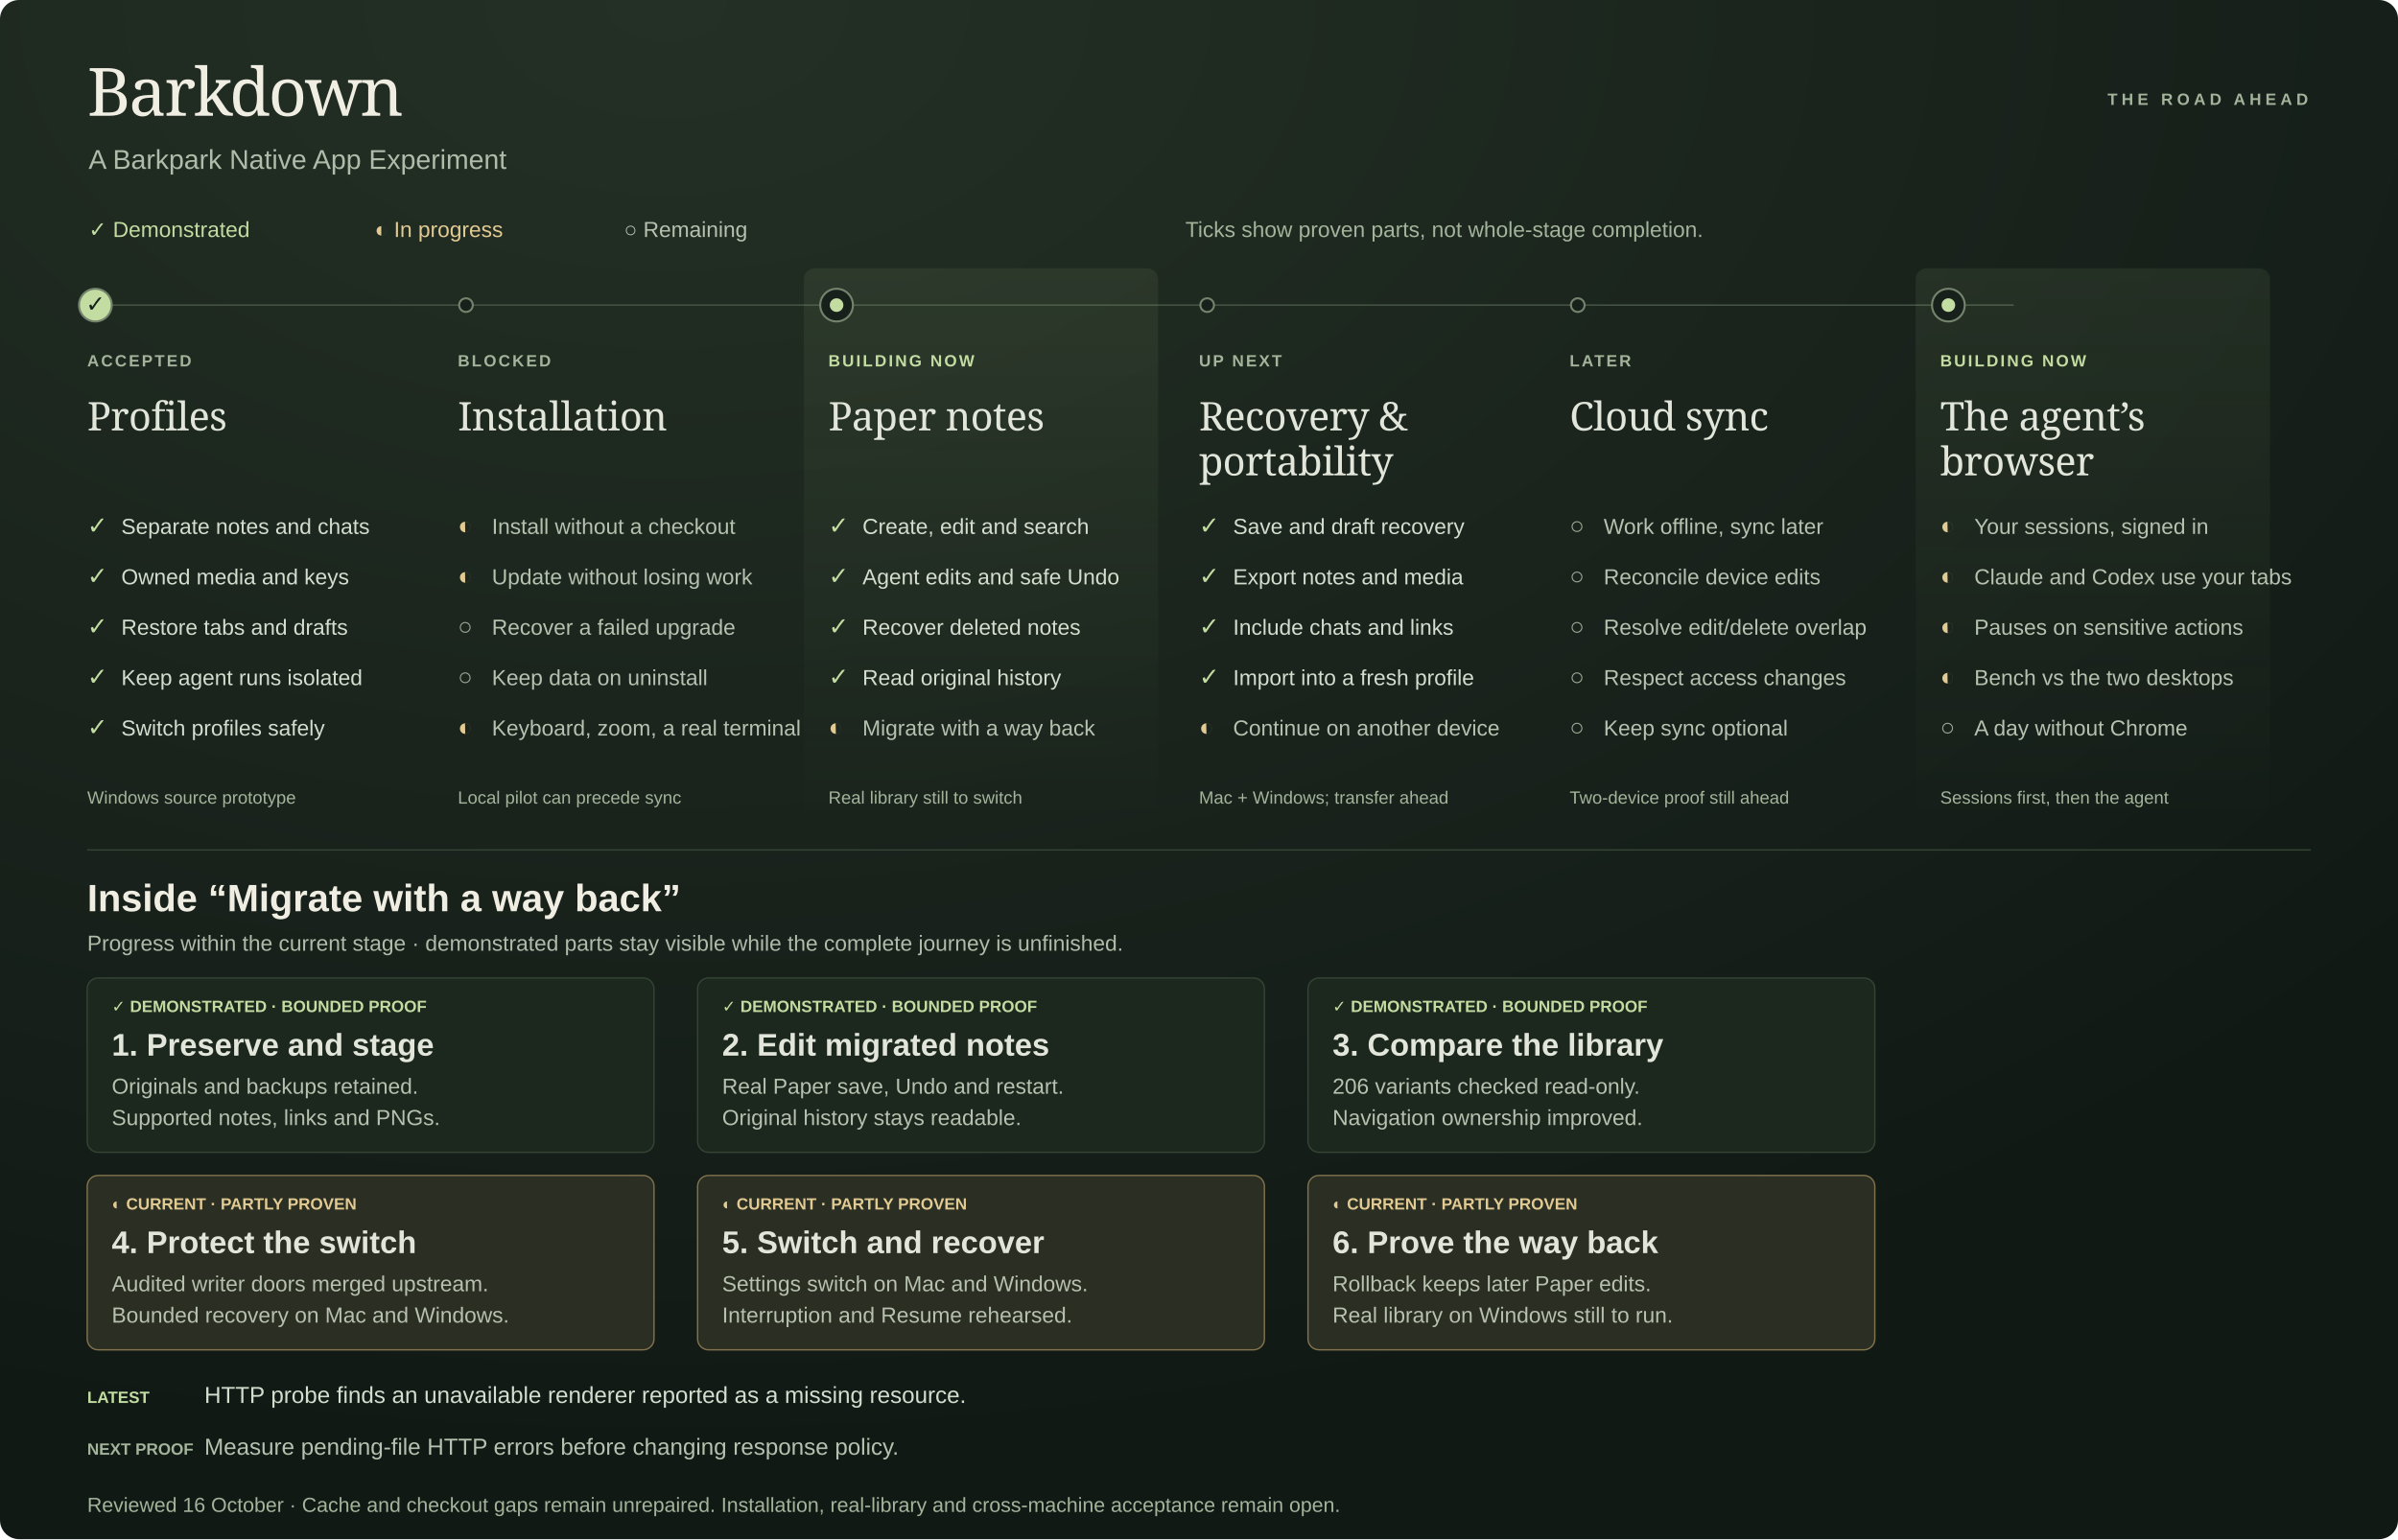
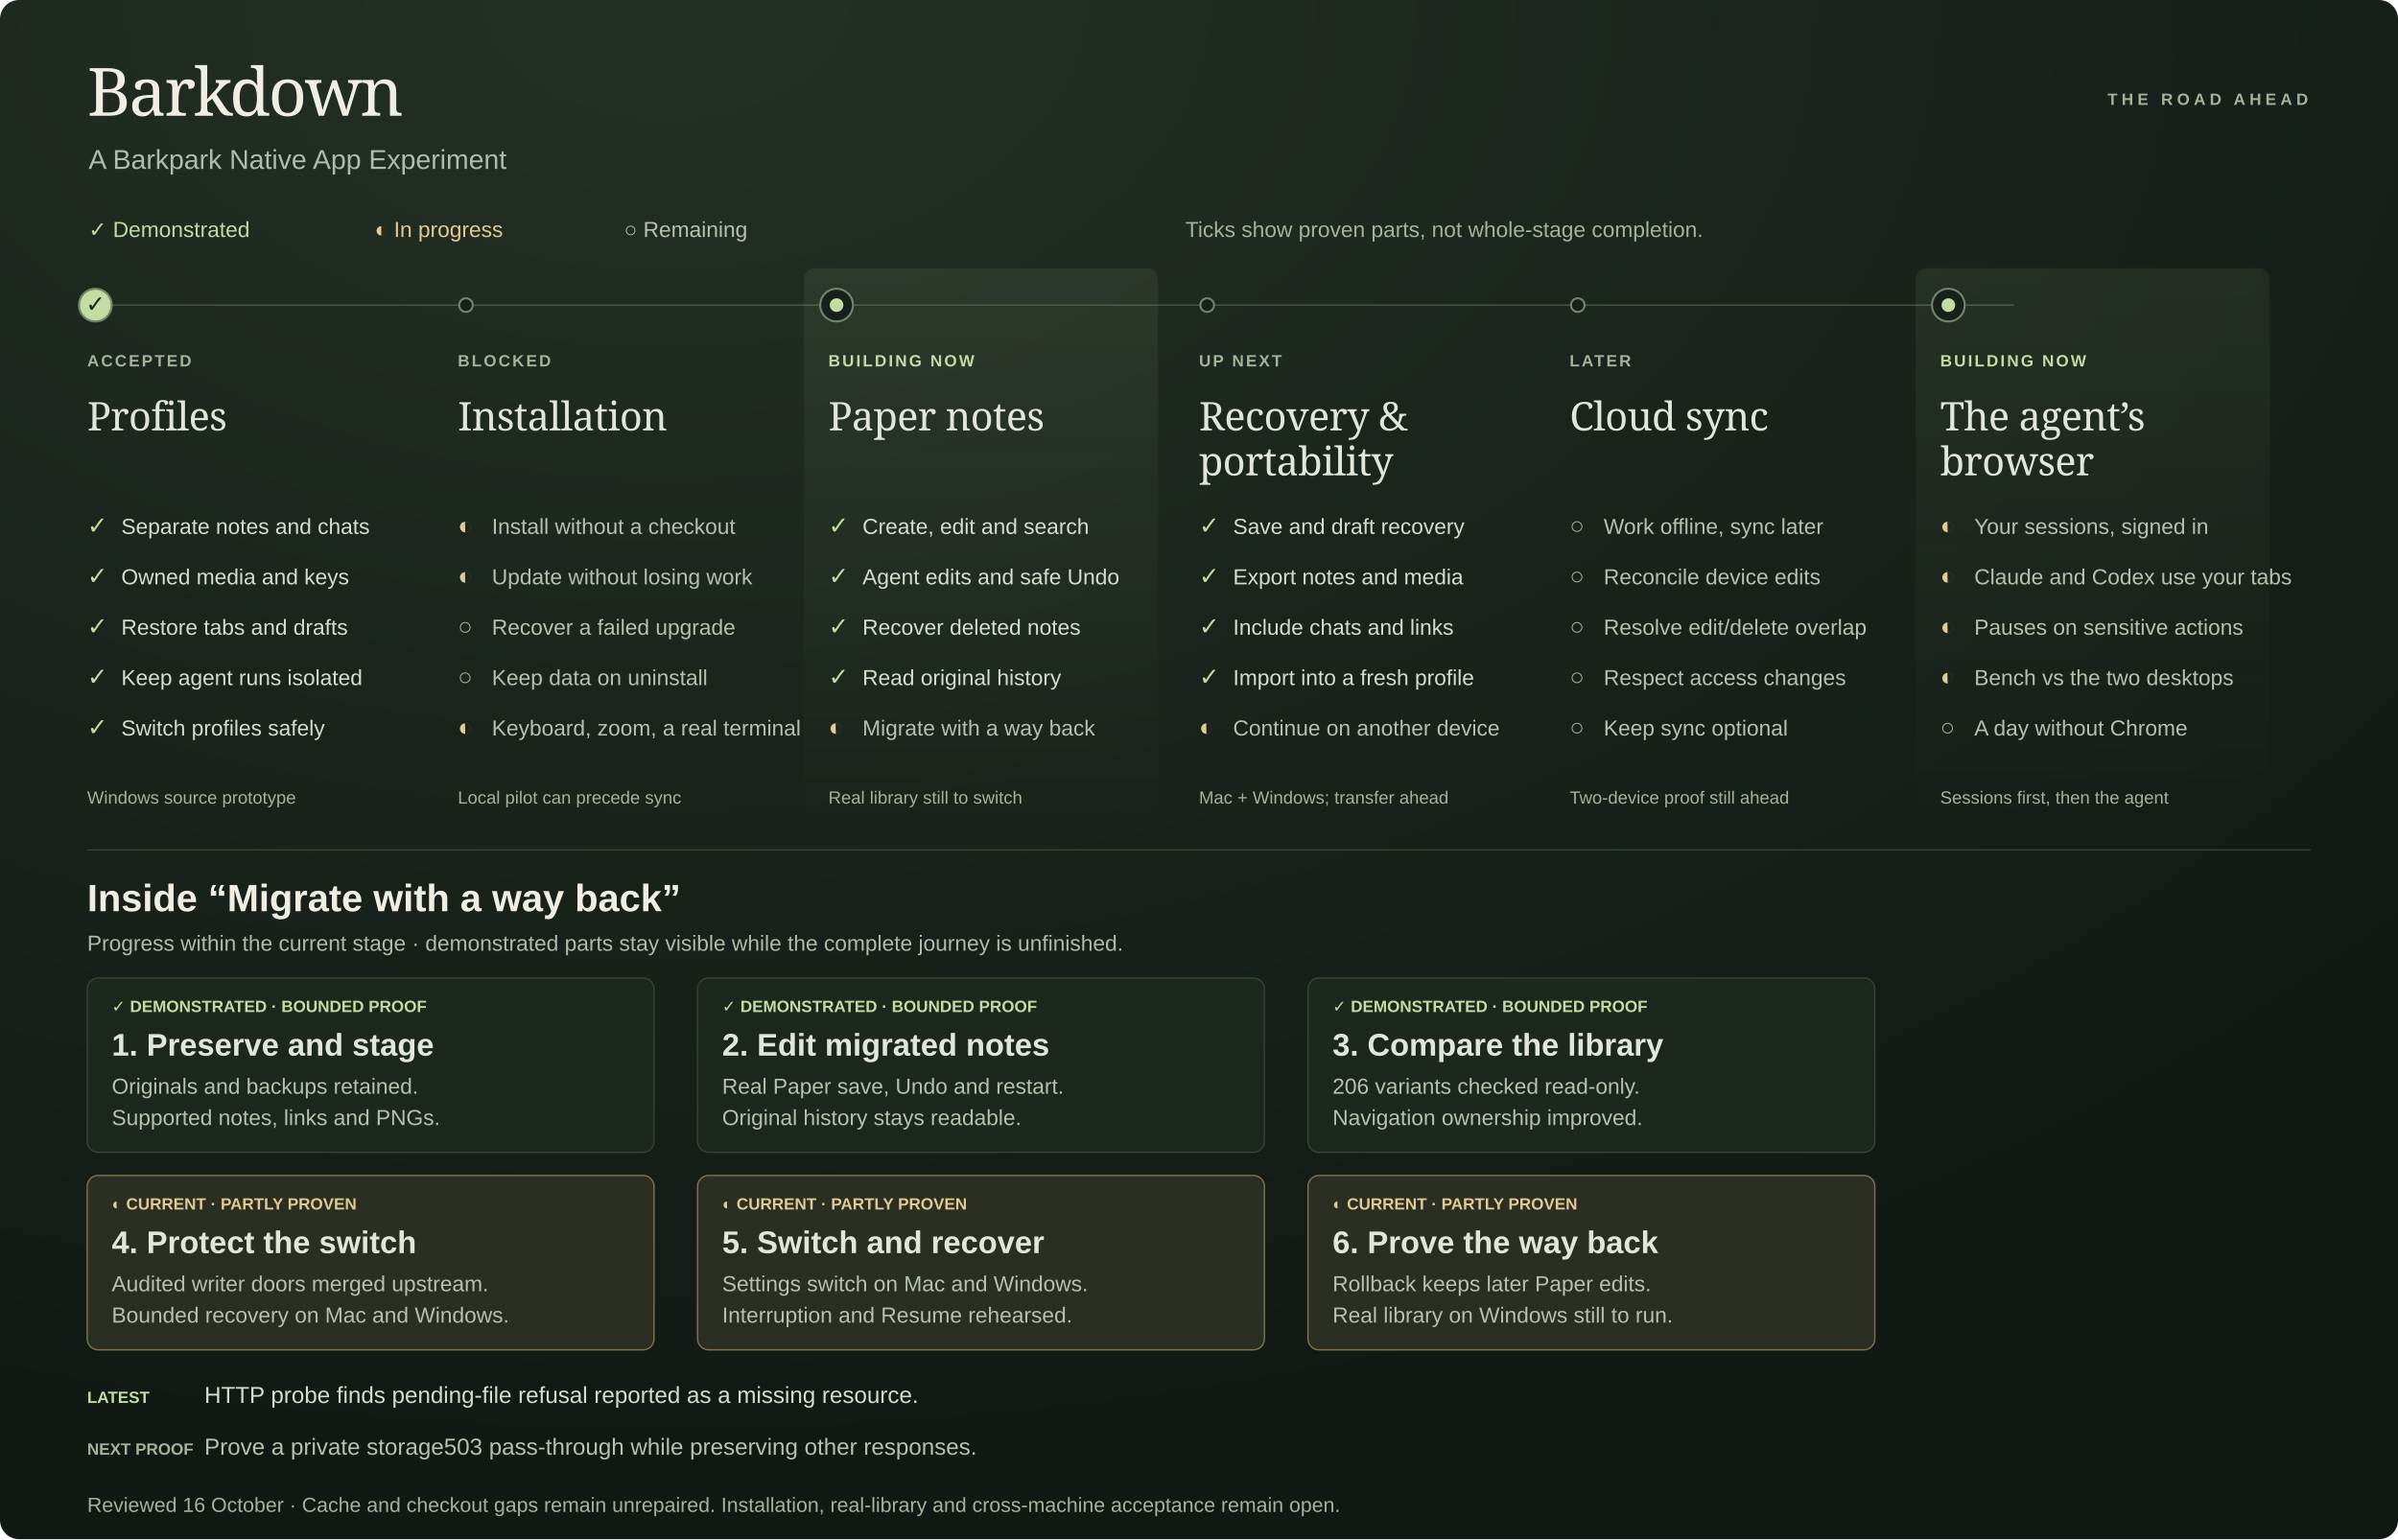
<svg xmlns="http://www.w3.org/2000/svg" width="1760" height="1130" viewBox="0 0 1760 1130" role="img" aria-labelledby="title desc">
  <defs>
    <radialGradient id="background" cx="28%" cy="0%" r="95%">
      <stop stop-color="#243025" />
      <stop offset="1" stop-color="#111915" />
    </radialGradient>
    <linearGradient id="focus" x2="0" y2="1">
      <stop stop-color="#a9c787" stop-opacity=".09" />
      <stop offset="1" stop-color="#a9c787" stop-opacity="0" />
    </linearGradient>
  </defs>
  <g font-family="Segoe UI, Arial, sans-serif">
    <rect width="1760" height="1130" rx="14" fill="url(#background)" />
    <text x="64" y="85" font-family="Georgia, serif" font-size="49" letter-spacing="-1.5" fill="#f0eee2">Barkdown</text>
    <text x="65" y="124" font-size="20" fill="#afbcaa" font-weight="400">A Barkpark Native App Experiment</text>
    <text x="1694" y="77" text-anchor="end" font-size="12" font-weight="600" letter-spacing="3" fill="#a3b49b">THE ROAD AHEAD</text>
    <text x="65" y="174" font-size="16" fill="#c2dca1" font-weight="400">✓  Demonstrated</text>
    <text x="275" y="174" font-size="16" fill="#e2ca93" font-weight="400">◐  In progress</text>
    <text x="458" y="174" font-size="16" fill="#b6c1af" font-weight="400">○  Remaining</text>
    <text x="870" y="174" font-size="16" fill="#a3b49b" font-weight="400">Ticks show proven parts, not whole-stage completion.</text>
    <path d="M70 224H1478" stroke="#475747" stroke-width="1" />
    <g data-phase="P1">
      <circle cx="70" cy="224" r="12" fill="#c2dca1" stroke="#73836c" stroke-width="1.5" />
      <text x="63" y="229" font-size="17" fill="#17201a" font-weight="600">✓</text>
      <text x="64" y="269" font-size="12" letter-spacing="1.5" font-weight="600" fill="#a3b49b">ACCEPTED</text>
      <text x="64" y="316" dy="0" font-family="Georgia, serif" font-size="29" letter-spacing="-.4" fill="#e2e6da">Profiles</text>
      <text x="64" y="392" font-size="18" fill="#c2dca1" font-weight="600">✓</text>
      <text x="89" y="392" font-size="16" fill="#d4ddce" font-weight="400">Separate notes and chats</text>
      <text x="64" y="429" font-size="18" fill="#c2dca1" font-weight="600">✓</text>
      <text x="89" y="429" font-size="16" fill="#d4ddce" font-weight="400">Owned media and keys</text>
      <text x="64" y="466" font-size="18" fill="#c2dca1" font-weight="600">✓</text>
      <text x="89" y="466" font-size="16" fill="#d4ddce" font-weight="400">Restore tabs and drafts</text>
      <text x="64" y="503" font-size="18" fill="#c2dca1" font-weight="600">✓</text>
      <text x="89" y="503" font-size="16" fill="#d4ddce" font-weight="400">Keep agent runs isolated</text>
      <text x="64" y="540" font-size="18" fill="#c2dca1" font-weight="600">✓</text>
      <text x="89" y="540" font-size="16" fill="#d4ddce" font-weight="400">Switch profiles safely</text>
      <text x="64" y="590" font-size="13" fill="#a3b49b" font-weight="400">Windows source prototype</text>
    </g>
    <g data-phase="P5">
      <circle cx="342" cy="224" r="5" fill="#17201a" stroke="#73836c" stroke-width="1.5" />
      <text x="336" y="269" font-size="12" letter-spacing="1.5" font-weight="600" fill="#a3b49b">BLOCKED</text>
      <text x="336" y="316" dy="0" font-family="Georgia, serif" font-size="29" letter-spacing="-.4" fill="#e2e6da">Installation</text>
      <text x="336" y="392" font-size="18" fill="#e2ca93" font-weight="600">◐</text>
      <text x="361" y="392" font-size="16" fill="#b6c1af" font-weight="400">Install without a checkout</text>
      <text x="336" y="429" font-size="18" fill="#e2ca93" font-weight="600">◐</text>
      <text x="361" y="429" font-size="16" fill="#b6c1af" font-weight="400">Update without losing work</text>
      <text x="336" y="466" font-size="18" fill="#9fac99" font-weight="600">○</text>
      <text x="361" y="466" font-size="16" fill="#b6c1af" font-weight="400">Recover a failed upgrade</text>
      <text x="336" y="503" font-size="18" fill="#9fac99" font-weight="600">○</text>
      <text x="361" y="503" font-size="16" fill="#b6c1af" font-weight="400">Keep data on uninstall</text>
      <text x="336" y="540" font-size="18" fill="#e2ca93" font-weight="600">◐</text>
      <text x="361" y="540" font-size="16" fill="#b6c1af" font-weight="400">Keyboard, zoom, a real terminal</text>
      <text x="336" y="590" font-size="13" fill="#a3b49b" font-weight="400">Local pilot can precede sync</text>
    </g>
    <g data-phase="P2">
      <rect x="590" y="197" width="260" height="410" rx="8" fill="url(#focus)" />
      <circle cx="614" cy="224" r="12" fill="#17201a" stroke="#73836c" stroke-width="1.5" />
      <circle cx="614" cy="224" r="5" fill="#c2dca1" />
      <text x="608" y="269" font-size="12" letter-spacing="1.5" font-weight="600" fill="#c2dca1">BUILDING NOW</text>
      <text x="608" y="316" dy="0" font-family="Georgia, serif" font-size="29" letter-spacing="-.4" fill="#e2e6da">Paper notes</text>
      <text x="608" y="392" font-size="18" fill="#c2dca1" font-weight="600">✓</text>
      <text x="633" y="392" font-size="16" fill="#d4ddce" font-weight="400">Create, edit and search</text>
      <text x="608" y="429" font-size="18" fill="#c2dca1" font-weight="600">✓</text>
      <text x="633" y="429" font-size="16" fill="#d4ddce" font-weight="400">Agent edits and safe Undo</text>
      <text x="608" y="466" font-size="18" fill="#c2dca1" font-weight="600">✓</text>
      <text x="633" y="466" font-size="16" fill="#d4ddce" font-weight="400">Recover deleted notes</text>
      <text x="608" y="503" font-size="18" fill="#c2dca1" font-weight="600">✓</text>
      <text x="633" y="503" font-size="16" fill="#d4ddce" font-weight="400">Read original history</text>
      <text x="608" y="540" font-size="18" fill="#e2ca93" font-weight="600">◐</text>
      <text x="633" y="540" font-size="16" fill="#b6c1af" font-weight="400">Migrate with a way back</text>
      <text x="608" y="590" font-size="13" fill="#a3b49b" font-weight="400">Real library still to switch</text>
    </g>
    <g data-phase="P3">
      <circle cx="886" cy="224" r="5" fill="#17201a" stroke="#73836c" stroke-width="1.5" />
      <text x="880" y="269" font-size="12" letter-spacing="1.5" font-weight="600" fill="#a3b49b">UP NEXT</text>
      <text x="880" y="316" dy="0" font-family="Georgia, serif" font-size="29" letter-spacing="-.4" fill="#e2e6da">Recovery &amp;</text>
      <text x="880" y="316" dy="33" font-family="Georgia, serif" font-size="29" letter-spacing="-.4" fill="#e2e6da">portability</text>
      <text x="880" y="392" font-size="18" fill="#c2dca1" font-weight="600">✓</text>
      <text x="905" y="392" font-size="16" fill="#d4ddce" font-weight="400">Save and draft recovery</text>
      <text x="880" y="429" font-size="18" fill="#c2dca1" font-weight="600">✓</text>
      <text x="905" y="429" font-size="16" fill="#d4ddce" font-weight="400">Export notes and media</text>
      <text x="880" y="466" font-size="18" fill="#c2dca1" font-weight="600">✓</text>
      <text x="905" y="466" font-size="16" fill="#d4ddce" font-weight="400">Include chats and links</text>
      <text x="880" y="503" font-size="18" fill="#c2dca1" font-weight="600">✓</text>
      <text x="905" y="503" font-size="16" fill="#d4ddce" font-weight="400">Import into a fresh profile</text>
      <text x="880" y="540" font-size="18" fill="#e2ca93" font-weight="600">◐</text>
      <text x="905" y="540" font-size="16" fill="#b6c1af" font-weight="400">Continue on another device</text>
      <text x="880" y="590" font-size="13" fill="#a3b49b" font-weight="400">Mac + Windows; transfer ahead</text>
    </g>
    <g data-phase="P4">
      <circle cx="1158" cy="224" r="5" fill="#17201a" stroke="#73836c" stroke-width="1.5" />
      <text x="1152" y="269" font-size="12" letter-spacing="1.5" font-weight="600" fill="#a3b49b">LATER</text>
      <text x="1152" y="316" dy="0" font-family="Georgia, serif" font-size="29" letter-spacing="-.4" fill="#e2e6da">Cloud sync</text>
      <text x="1152" y="392" font-size="18" fill="#9fac99" font-weight="600">○</text>
      <text x="1177" y="392" font-size="16" fill="#b6c1af" font-weight="400">Work offline, sync later</text>
      <text x="1152" y="429" font-size="18" fill="#9fac99" font-weight="600">○</text>
      <text x="1177" y="429" font-size="16" fill="#b6c1af" font-weight="400">Reconcile device edits</text>
      <text x="1152" y="466" font-size="18" fill="#9fac99" font-weight="600">○</text>
      <text x="1177" y="466" font-size="16" fill="#b6c1af" font-weight="400">Resolve edit/delete overlap</text>
      <text x="1152" y="503" font-size="18" fill="#9fac99" font-weight="600">○</text>
      <text x="1177" y="503" font-size="16" fill="#b6c1af" font-weight="400">Respect access changes</text>
      <text x="1152" y="540" font-size="18" fill="#9fac99" font-weight="600">○</text>
      <text x="1177" y="540" font-size="16" fill="#b6c1af" font-weight="400">Keep sync optional</text>
      <text x="1152" y="590" font-size="13" fill="#a3b49b" font-weight="400">Two-device proof still ahead</text>
    </g>
    <g data-phase="P6">
      <rect x="1406" y="197" width="260" height="410" rx="8" fill="url(#focus)" />
      <circle cx="1430" cy="224" r="12" fill="#17201a" stroke="#73836c" stroke-width="1.5" />
      <circle cx="1430" cy="224" r="5" fill="#c2dca1" />
      <text x="1424" y="269" font-size="12" letter-spacing="1.5" font-weight="600" fill="#c2dca1">BUILDING NOW</text>
      <text x="1424" y="316" dy="0" font-family="Georgia, serif" font-size="29" letter-spacing="-.4" fill="#e2e6da">The agent’s</text>
      <text x="1424" y="316" dy="33" font-family="Georgia, serif" font-size="29" letter-spacing="-.4" fill="#e2e6da">browser</text>
      <text x="1424" y="392" font-size="18" fill="#e2ca93" font-weight="600">◐</text>
      <text x="1449" y="392" font-size="16" fill="#b6c1af" font-weight="400">Your sessions, signed in</text>
      <text x="1424" y="429" font-size="18" fill="#e2ca93" font-weight="600">◐</text>
      <text x="1449" y="429" font-size="16" fill="#b6c1af" font-weight="400">Claude and Codex use your tabs</text>
      <text x="1424" y="466" font-size="18" fill="#e2ca93" font-weight="600">◐</text>
      <text x="1449" y="466" font-size="16" fill="#b6c1af" font-weight="400">Pauses on sensitive actions</text>
      <text x="1424" y="503" font-size="18" fill="#e2ca93" font-weight="600">◐</text>
      <text x="1449" y="503" font-size="16" fill="#b6c1af" font-weight="400">Bench vs the two desktops</text>
      <text x="1424" y="540" font-size="18" fill="#9fac99" font-weight="600">○</text>
      <text x="1449" y="540" font-size="16" fill="#b6c1af" font-weight="400">A day without Chrome</text>
      <text x="1424" y="590" font-size="13" fill="#a3b49b" font-weight="400">Sessions first, then the agent</text>
    </g>
    <path d="M64 624H1696" stroke="#344435" />
    <text x="64" y="669" font-size="28" fill="#f0eee2" font-weight="600">Inside “Migrate with a way back”</text>
    <text x="64" y="698" font-size="16" fill="#afbcaa" font-weight="400">Progress within the current stage · demonstrated parts stay visible while the complete journey is unfinished.</text>
    <g data-migration-step="1">
      <rect x="64" y="718" width="416" height="128" rx="8" fill="#1c271e" stroke="#344435" />
      <text x="82" y="743" font-size="12" fill="#c2dca1" font-weight="600">✓  DEMONSTRATED · BOUNDED PROOF</text>
      <text x="82" y="775" font-size="23" fill="#e2e6da" font-weight="600">1. Preserve and stage</text>
      <text x="82" y="803" font-size="16" fill="#b6c1af" font-weight="400">Originals and backups retained.</text>
      <text x="82" y="826" font-size="16" fill="#b6c1af" font-weight="400">Supported notes, links and PNGs.</text>
    </g>
    <g data-migration-step="2">
      <rect x="512" y="718" width="416" height="128" rx="8" fill="#1c271e" stroke="#344435" />
      <text x="530" y="743" font-size="12" fill="#c2dca1" font-weight="600">✓  DEMONSTRATED · BOUNDED PROOF</text>
      <text x="530" y="775" font-size="23" fill="#e2e6da" font-weight="600">2. Edit migrated notes</text>
      <text x="530" y="803" font-size="16" fill="#b6c1af" font-weight="400">Real Paper save, Undo and restart.</text>
      <text x="530" y="826" font-size="16" fill="#b6c1af" font-weight="400">Original history stays readable.</text>
    </g>
    <g data-migration-step="3">
      <rect x="960" y="718" width="416" height="128" rx="8" fill="#1c271e" stroke="#344435" />
      <text x="978" y="743" font-size="12" fill="#c2dca1" font-weight="600">✓  DEMONSTRATED · BOUNDED PROOF</text>
      <text x="978" y="775" font-size="23" fill="#e2e6da" font-weight="600">3. Compare the library</text>
      <text x="978" y="803" font-size="16" fill="#b6c1af" font-weight="400">206 variants checked read-only.</text>
      <text x="978" y="826" font-size="16" fill="#b6c1af" font-weight="400">Navigation ownership improved.</text>
    </g>
    <g data-migration-step="4">
      <rect x="64" y="863" width="416" height="128" rx="8" fill="#2b2e22" stroke="#82734e" />
      <text x="82" y="888" font-size="12" fill="#e2ca93" font-weight="600">◐  CURRENT · PARTLY PROVEN</text>
      <text x="82" y="920" font-size="23" fill="#e2e6da" font-weight="600">4. Protect the switch</text>
      <text x="82" y="948" font-size="16" fill="#b6c1af" font-weight="400">Audited writer doors merged upstream.</text>
      <text x="82" y="971" font-size="16" fill="#b6c1af" font-weight="400">Bounded recovery on Mac and Windows.</text>
    </g>
    <g data-migration-step="5">
      <rect x="512" y="863" width="416" height="128" rx="8" fill="#2b2e22" stroke="#82734e" />
      <text x="530" y="888" font-size="12" fill="#e2ca93" font-weight="600">◐  CURRENT · PARTLY PROVEN</text>
      <text x="530" y="920" font-size="23" fill="#e2e6da" font-weight="600">5. Switch and recover</text>
      <text x="530" y="948" font-size="16" fill="#b6c1af" font-weight="400">Settings switch on Mac and Windows.</text>
      <text x="530" y="971" font-size="16" fill="#b6c1af" font-weight="400">Interruption and Resume rehearsed.</text>
    </g>
    <g data-migration-step="6">
      <rect x="960" y="863" width="416" height="128" rx="8" fill="#2b2e22" stroke="#82734e" />
      <text x="978" y="888" font-size="12" fill="#e2ca93" font-weight="600">◐  CURRENT · PARTLY PROVEN</text>
      <text x="978" y="920" font-size="23" fill="#e2e6da" font-weight="600">6. Prove the way back</text>
      <text x="978" y="948" font-size="16" fill="#b6c1af" font-weight="400">Rollback keeps later Paper edits.</text>
      <text x="978" y="971" font-size="16" fill="#b6c1af" font-weight="400">Real library on Windows still to run.</text>
    </g>
    <text x="64" y="1030" font-size="12" fill="#c2dca1" font-weight="600">LATEST</text>
-     <text x="150" y="1030" font-size="17" fill="#d4ddce" font-weight="400">HTTP probe finds an unavailable renderer reported as a missing resource.</text>
+     <text x="150" y="1030" font-size="17" fill="#d4ddce" font-weight="400">HTTP probe finds pending-file refusal reported as a missing resource.</text>
    <text x="64" y="1068" font-size="12" fill="#a3b49b" font-weight="600">NEXT PROOF</text>
-     <text x="150" y="1068" font-size="17" fill="#b6c1af" font-weight="400">Measure pending-file HTTP errors before changing response policy.</text>
+     <text x="150" y="1068" font-size="17" fill="#b6c1af" font-weight="400">Prove a private storage503 pass-through while preserving other responses.</text>
    <text x="64" y="1110" font-size="15" fill="#a3b49b" font-weight="400">Reviewed 16 October · Cache and checkout gaps remain unrepaired. Installation, real-library and cross-machine acceptance remain open.</text>
  </g>
</svg>
